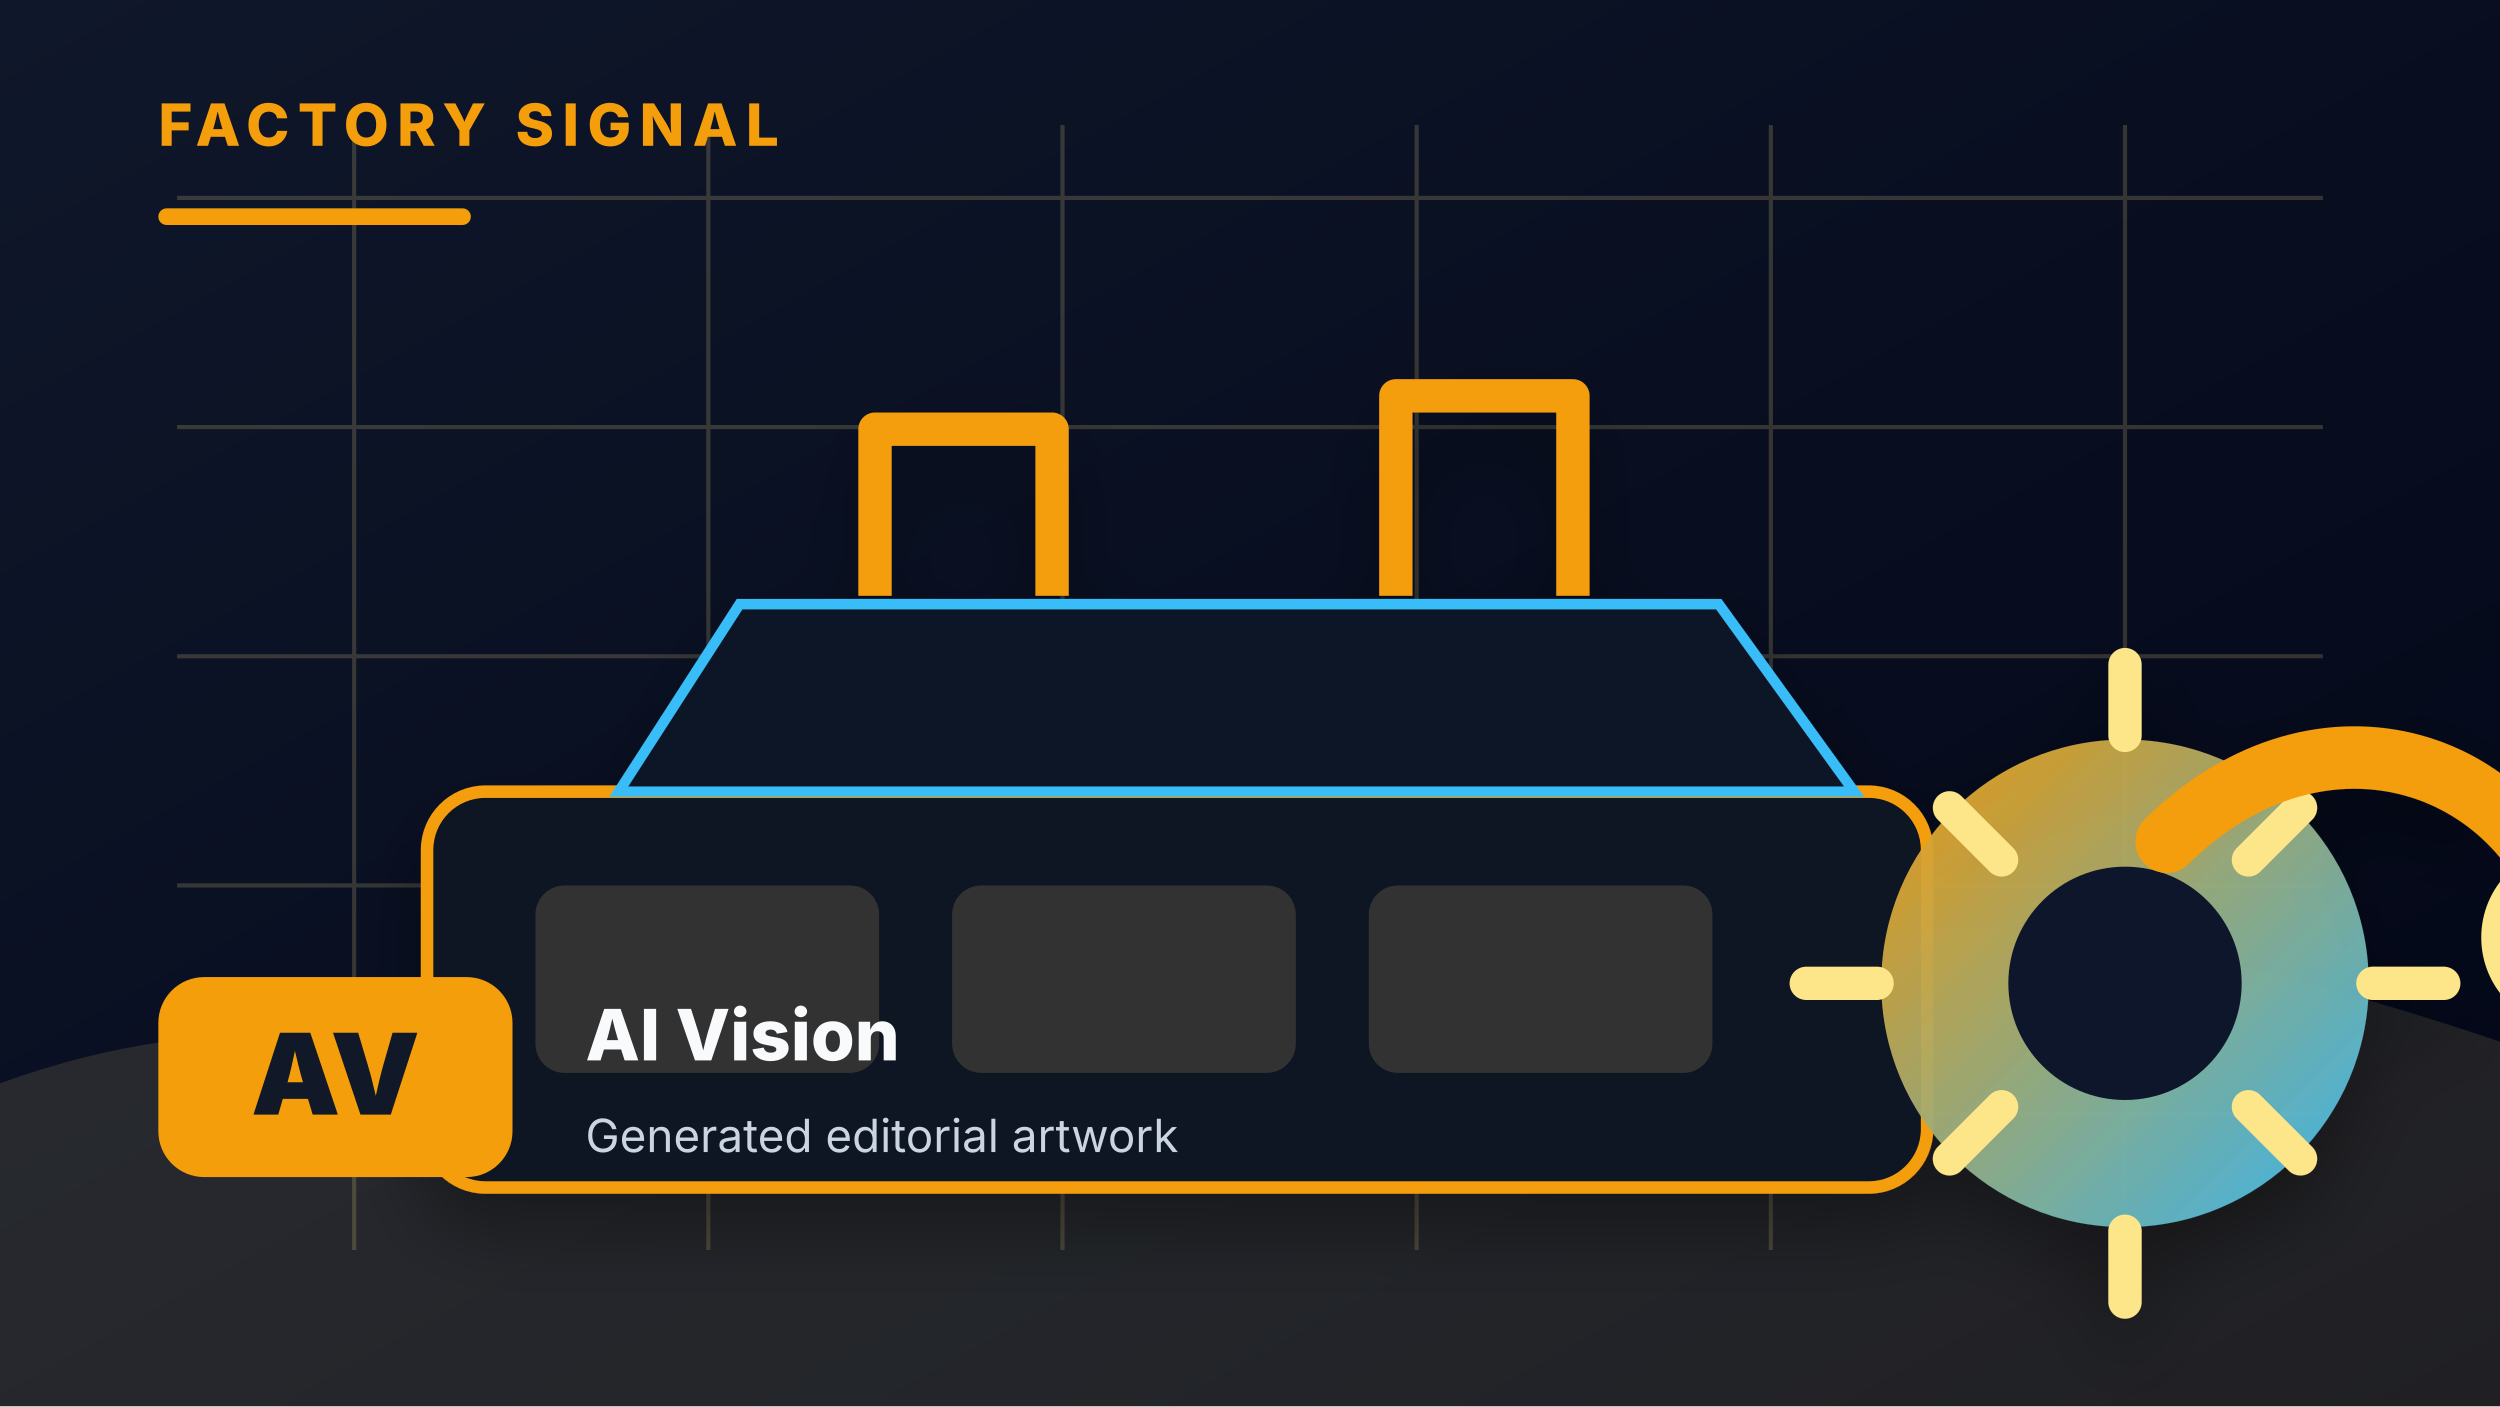
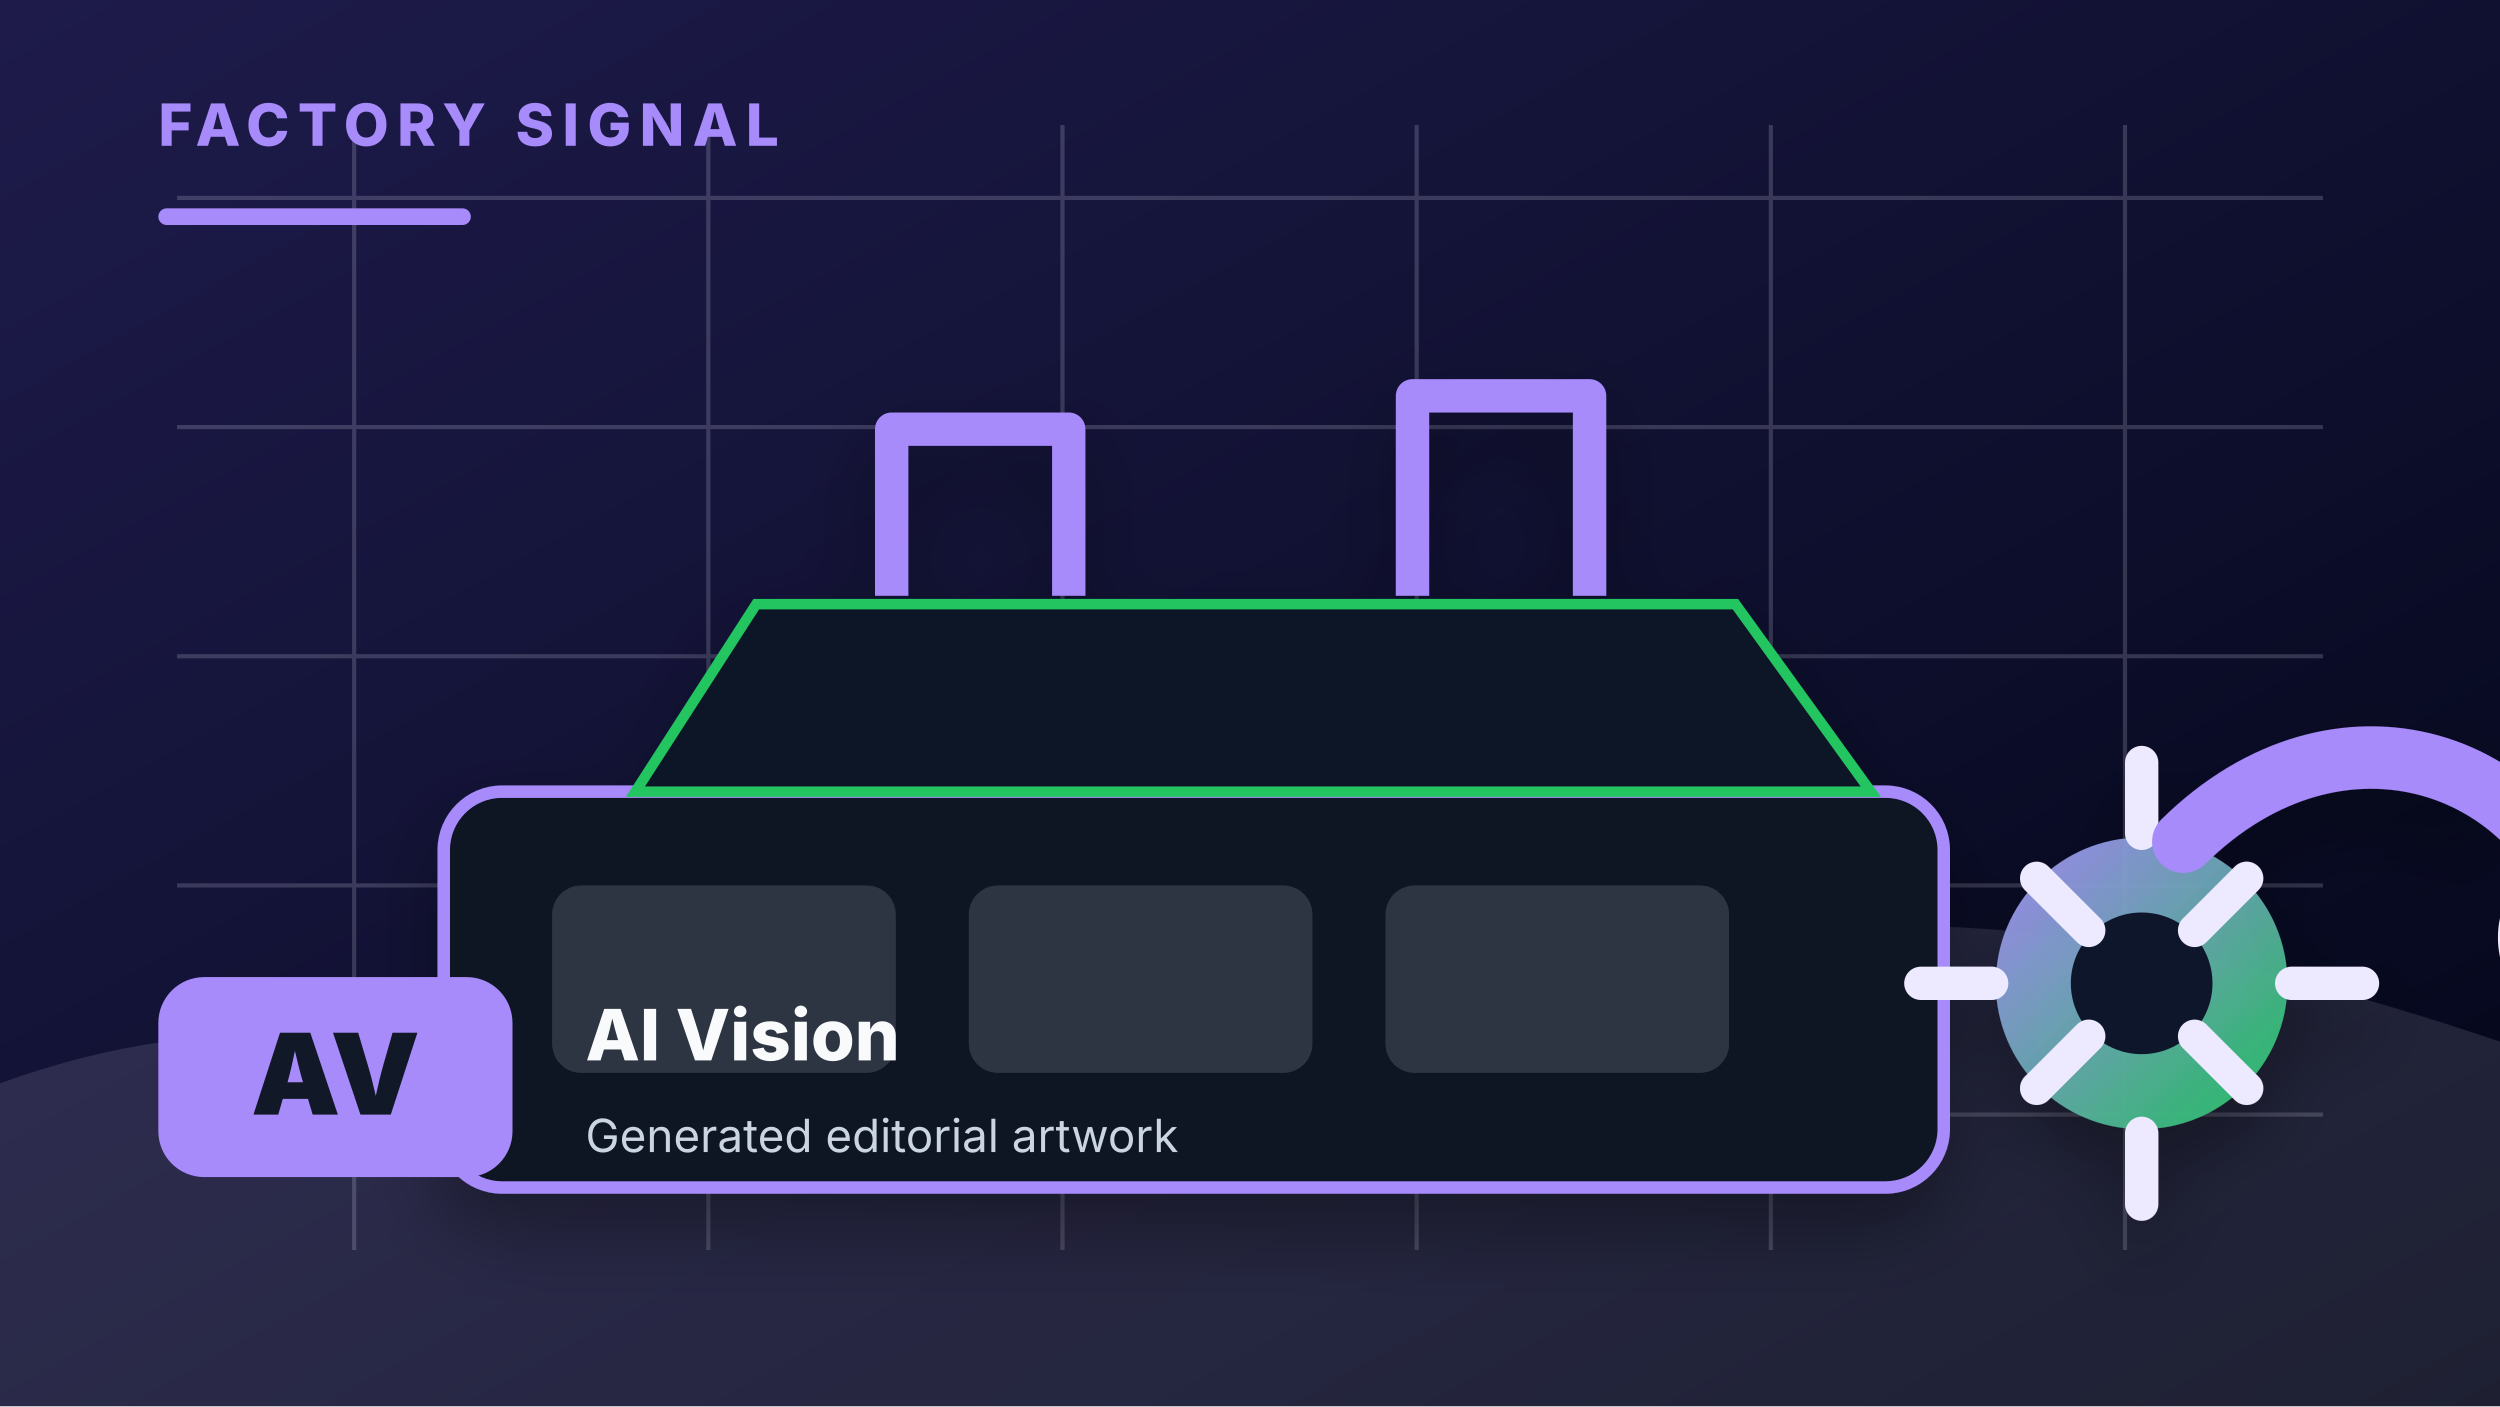
- <svg xmlns="http://www.w3.org/2000/svg" viewBox="0 0 1200 675" role="img" aria-labelledby="title desc">
-   <defs>
-     <linearGradient id="bg" x1="0" y1="0" x2="1" y2="1">
-       <stop offset="0" stop-color="#0f172a" />
-       <stop offset="1" stop-color="#020617" />
-     </linearGradient>
-     <linearGradient id="accent" x1="0" y1="0" x2="1" y2="1">
-       <stop offset="0" stop-color="#f59e0b" />
-       <stop offset="1" stop-color="#38bdf8" />
-     </linearGradient>
-     <filter id="shadow" x="-20%" y="-20%" width="140%" height="140%">
-       <feDropShadow dx="0" dy="18" stdDeviation="18" flood-color="#000000" flood-opacity="0.35" />
-     </filter>
-   </defs>
-   <rect width="1200" height="675" fill="url(#bg)" />
-   <path d="M0 520 C220 440 340 595 560 520 S920 405 1200 500 V675 H0Z" fill="#fde68a" opacity="0.12" />
-   <g opacity="0.18" stroke="#fde68a" stroke-width="2">
-     <path d="M85 95H1115M85 205H1115M85 315H1115M85 425H1115M85 535H1115" />
-     <path d="M170 60V600M340 60V600M510 60V600M680 60V600M850 60V600M1020 60V600" />
-   </g>
-   <g transform="translate(205 120)" filter="url(#shadow)">
-     <rect x="0" y="260" width="720" height="190" rx="28" fill="#0b1220" stroke="#f59e0b" stroke-width="6" />
-     <rect x="52" y="305" width="165" height="90" rx="14" fill="#fde68a" opacity="0.16" />
-     <rect x="252" y="305" width="165" height="90" rx="14" fill="#fde68a" opacity="0.16" />
-     <rect x="452" y="305" width="165" height="90" rx="14" fill="#fde68a" opacity="0.16" />
-     <path d="M92 260 L150 170 H620 L685 260Z" fill="#111827" stroke="#38bdf8" stroke-width="5" />
-     <path d="M215 166 V86 H300 V166M465 166 V70 H550 V166" fill="none" stroke="#f59e0b" stroke-width="16" stroke-linejoin="round" />
-     <circle cx="815" cy="352" r="117" fill="url(#accent)" opacity="0.95" />
-     <circle cx="815" cy="352" r="56" fill="#0f172a" />
-     <g stroke="#fde68a" stroke-width="16" stroke-linecap="round">
-       <path d="M815 199v34M815 505v-34M662 352h34M968 352h-34" />
-       <path d="M730.76 267.76l25 25M899.24 267.76l-25 25M730.76 436.24l25-25M899.24 436.24l-25-25" />
+ <svg xmlns="http://www.w3.org/2000/svg" width="1600" height="900" viewBox="0 0 1600 900" role="img" aria-labelledby="title desc">
+   <g transform="scale(1.333333)">
+     <defs>
+       <linearGradient id="bg" x1="0" y1="0" x2="1" y2="1">
+         <stop offset="0" stop-color="#1e1b4b" />
+         <stop offset="1" stop-color="#020617" />
+       </linearGradient>
+       <linearGradient id="accent" x1="0" y1="0" x2="1" y2="1">
+         <stop offset="0" stop-color="#a78bfa" />
+         <stop offset="1" stop-color="#22c55e" />
+       </linearGradient>
+       <filter id="shadow" x="-20%" y="-20%" width="140%" height="140%">
+         <feDropShadow dx="0" dy="18" stdDeviation="18" flood-color="#000000" flood-opacity="0.35" />
+       </filter>
+     </defs>
+     <rect width="1200" height="675" fill="url(#bg)" />
+     <path d="M0 520 C220 440 340 595 560 520 S920 405 1200 500 V675 H0Z" fill="#ede9fe" opacity="0.12" />
+     <g opacity="0.18" stroke="#ede9fe" stroke-width="2">
+       <path d="M85 95H1115M85 205H1115M85 315H1115M85 425H1115M85 535H1115" />
+       <path d="M170 60V600M340 60V600M510 60V600M680 60V600M850 60V600M1020 60V600" />
    </g>
-     <path d="M835 284 C910 210 1010 245 1030 330" fill="none" stroke="#f59e0b" stroke-width="30" stroke-linecap="round" />
-     <path d="M1030 330 l224 58" stroke="#38bdf8" stroke-width="34" stroke-linecap="round" />
-     <circle cx="1030" cy="330" r="38" fill="#0f172a" stroke="#fde68a" stroke-width="12" />
-     <path d="M1254 388 l54 -35M1254 388 l46 45" stroke="#f59e0b" stroke-width="18" stroke-linecap="round" />
-   </g>
-   <g transform="translate(76 70)">
-     <text x="0" y="0" fill="#f59e0b" font-family="Inter, Arial, sans-serif" font-size="28" font-weight="800" letter-spacing="4">FACTORY SIGNAL</text>
-     <rect x="0" y="30" width="150" height="8" rx="4" fill="#f59e0b" />
-   </g>
-   <g transform="translate(76 535)">
-     <rect x="0" y="-66" width="170" height="96" rx="22" fill="#f59e0b" />
-     <text x="85" y="0" text-anchor="middle" fill="#111827" font-family="Inter, Arial, sans-serif" font-size="54" font-weight="900">AV</text>
-     <text x="205" y="-26" fill="#f8fafc" font-family="Inter, Arial, sans-serif" font-size="34" font-weight="800">AI Vision</text>
-     <text x="205" y="18" fill="#cbd5e1" font-family="Inter, Arial, sans-serif" font-size="22">Generated editorial artwork</text>
+     <g transform="translate(213 120)" filter="url(#shadow)">
+       <rect x="0" y="260" width="720" height="190" rx="28" fill="#0b1220" stroke="#a78bfa" stroke-width="6" />
+       <rect x="52" y="305" width="165" height="90" rx="14" fill="#ede9fe" opacity="0.16" />
+       <rect x="252" y="305" width="165" height="90" rx="14" fill="#ede9fe" opacity="0.16" />
+       <rect x="452" y="305" width="165" height="90" rx="14" fill="#ede9fe" opacity="0.16" />
+       <path d="M92 260 L150 170 H620 L685 260Z" fill="#111827" stroke="#22c55e" stroke-width="5" />
+       <path d="M215 166 V86 H300 V166M465 166 V70 H550 V166" fill="none" stroke="#a78bfa" stroke-width="16" stroke-linejoin="round" />
+       <circle cx="815" cy="352" r="70" fill="url(#accent)" opacity="0.95" />
+       <circle cx="815" cy="352" r="34" fill="#0f172a" />
+       <g stroke="#ede9fe" stroke-width="16" stroke-linecap="round">
+         <path d="M815 246v34M815 458v-34M709 352h34M921 352h-34" />
+         <path d="M764.6 301.6l25 25M865.4 301.6l-25 25M764.6 402.4l25-25M865.4 402.4l-25-25" />
+       </g>
+       <path d="M835 284 C910 210 1010 245 1030 330" fill="none" stroke="#a78bfa" stroke-width="30" stroke-linecap="round" />
+       <path d="M1030 330 l205 58" stroke="#22c55e" stroke-width="34" stroke-linecap="round" />
+       <circle cx="1030" cy="330" r="38" fill="#0f172a" stroke="#ede9fe" stroke-width="12" />
+       <path d="M1235 388 l54 -35M1235 388 l46 45" stroke="#a78bfa" stroke-width="18" stroke-linecap="round" />
+     </g>
+     <g transform="translate(76 70)">
+       <text x="0" y="0" fill="#a78bfa" font-family="Inter, Arial, sans-serif" font-size="28" font-weight="800" letter-spacing="4">FACTORY SIGNAL</text>
+       <rect x="0" y="30" width="150" height="8" rx="4" fill="#a78bfa" />
+     </g>
+     <g transform="translate(76 535)">
+       <rect x="0" y="-66" width="170" height="96" rx="22" fill="#a78bfa" />
+       <text x="85" y="0" text-anchor="middle" fill="#111827" font-family="Inter, Arial, sans-serif" font-size="54" font-weight="900">AV</text>
+       <text x="205" y="-26" fill="#f8fafc" font-family="Inter, Arial, sans-serif" font-size="34" font-weight="800">AI Vision</text>
+       <text x="205" y="18" fill="#cbd5e1" font-family="Inter, Arial, sans-serif" font-size="22">Generated editorial artwork</text>
+     </g>
  </g>
</svg>
